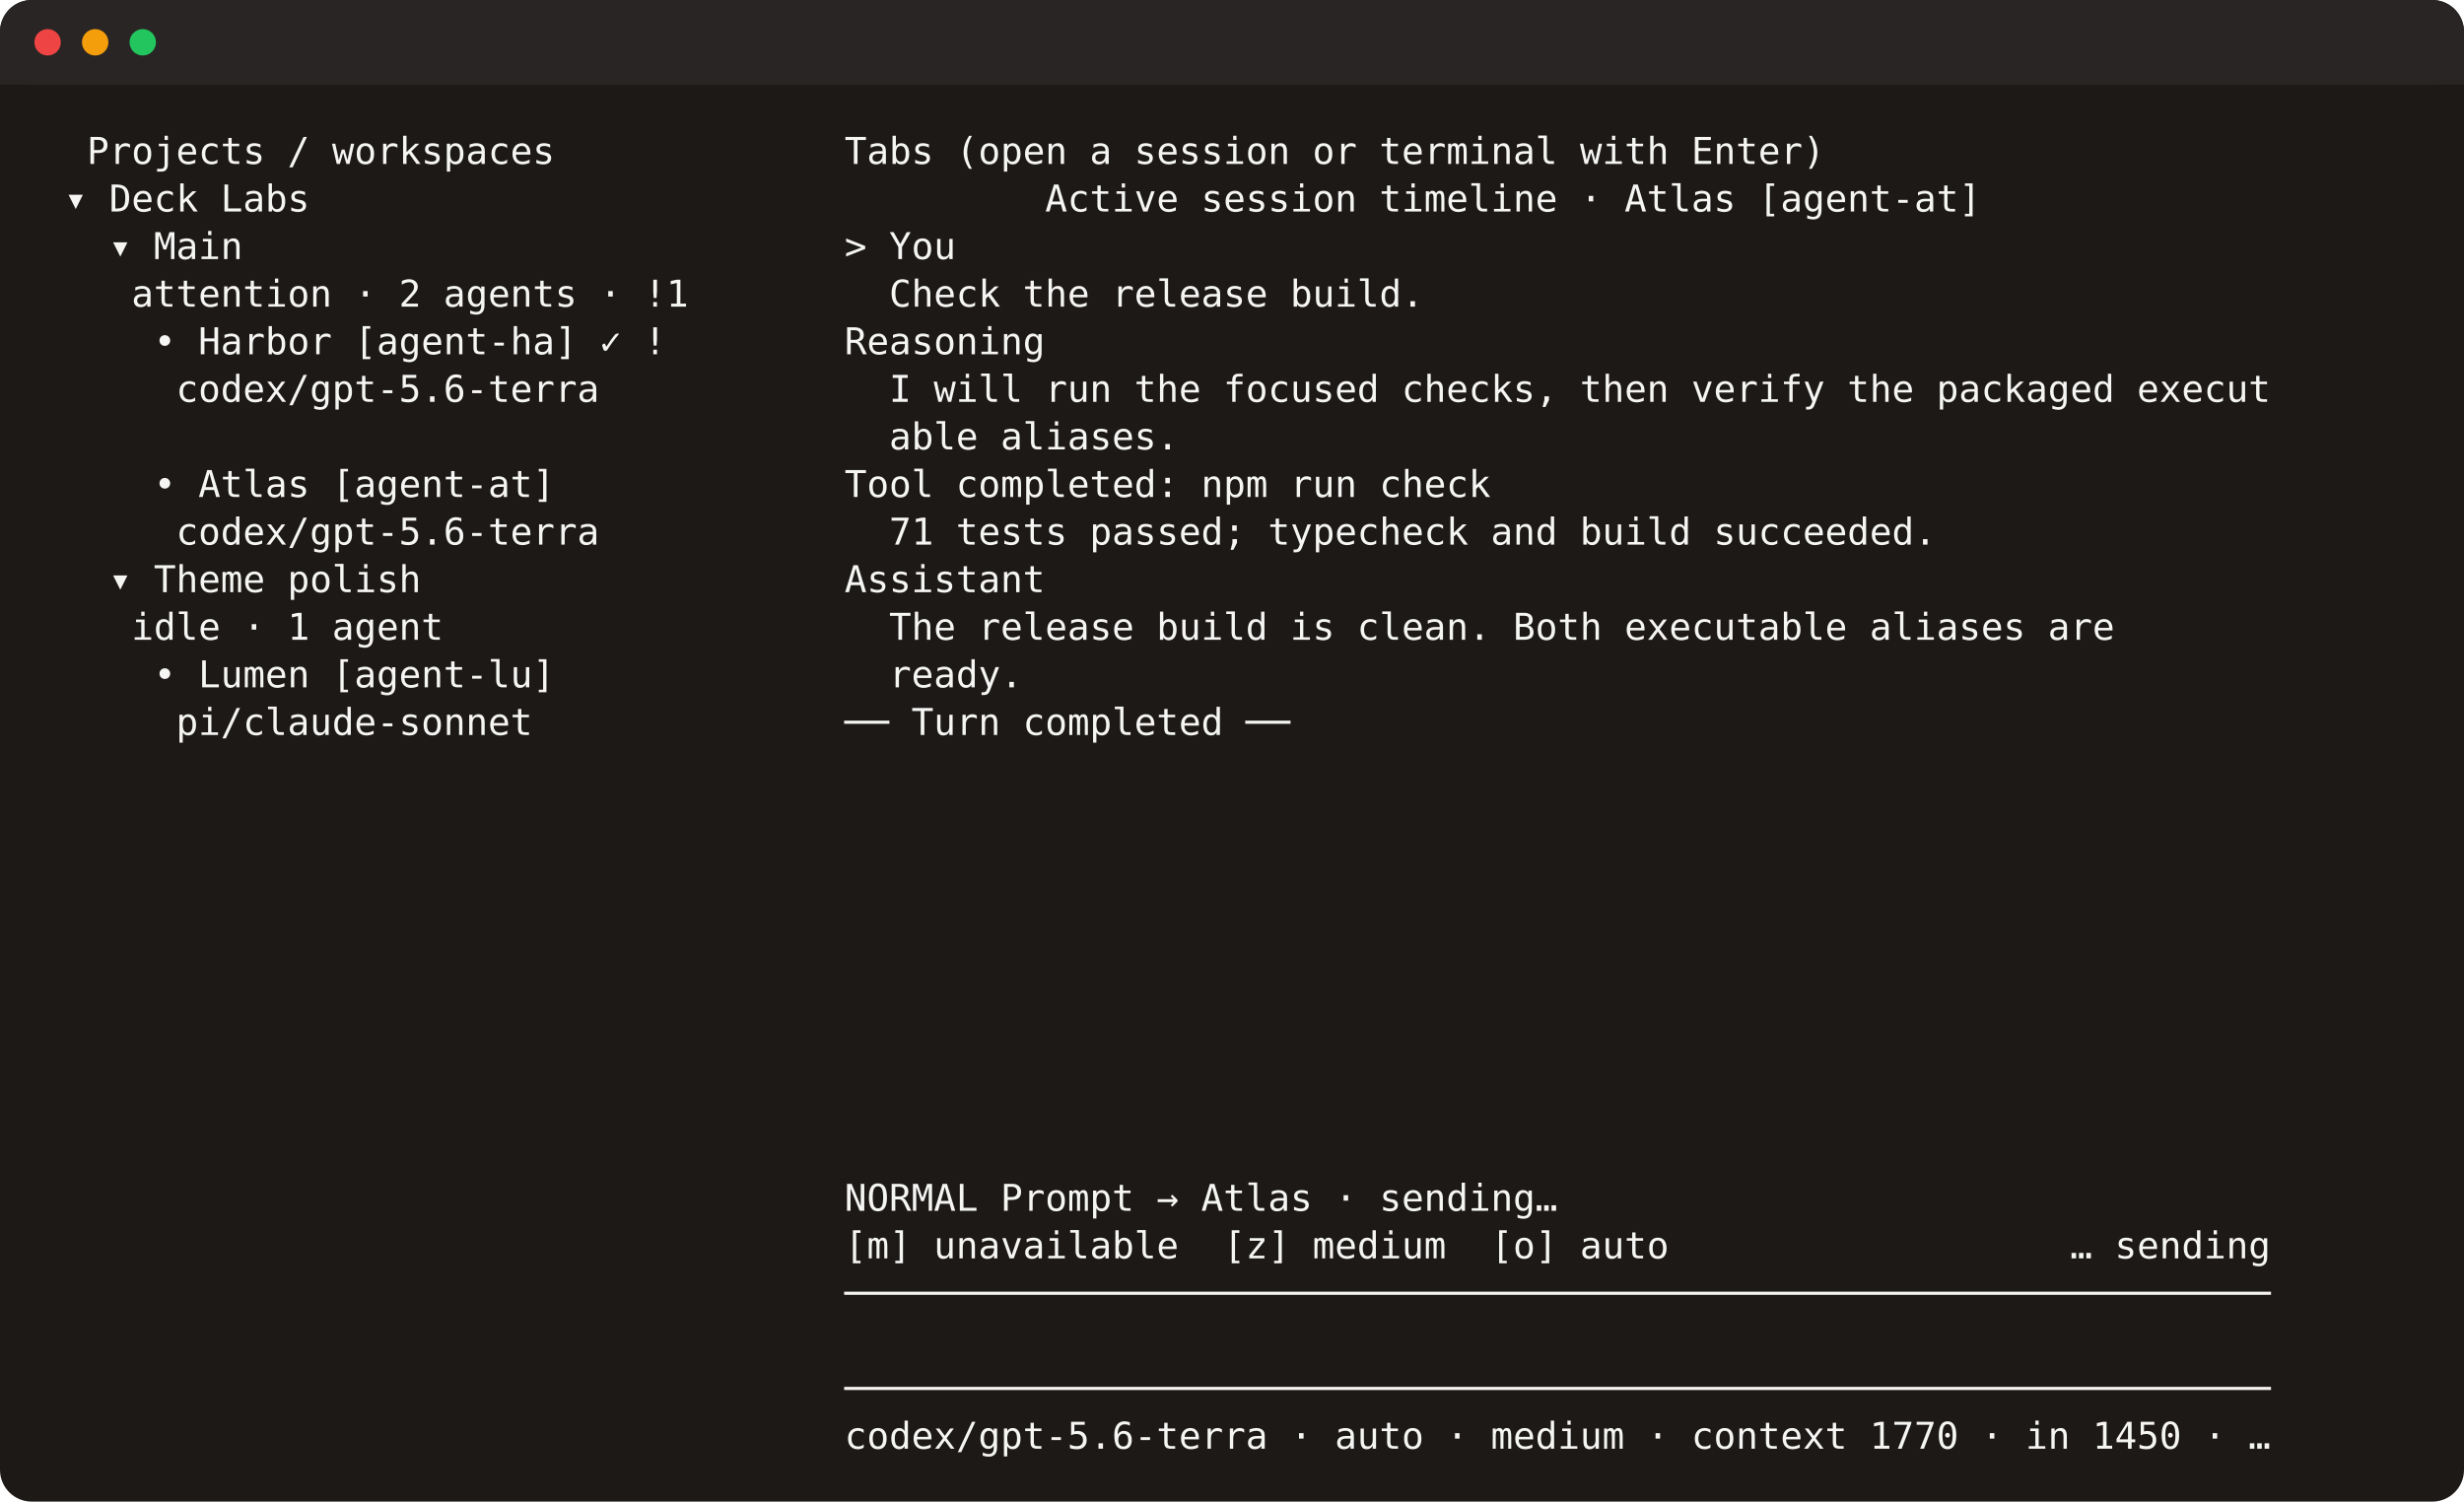
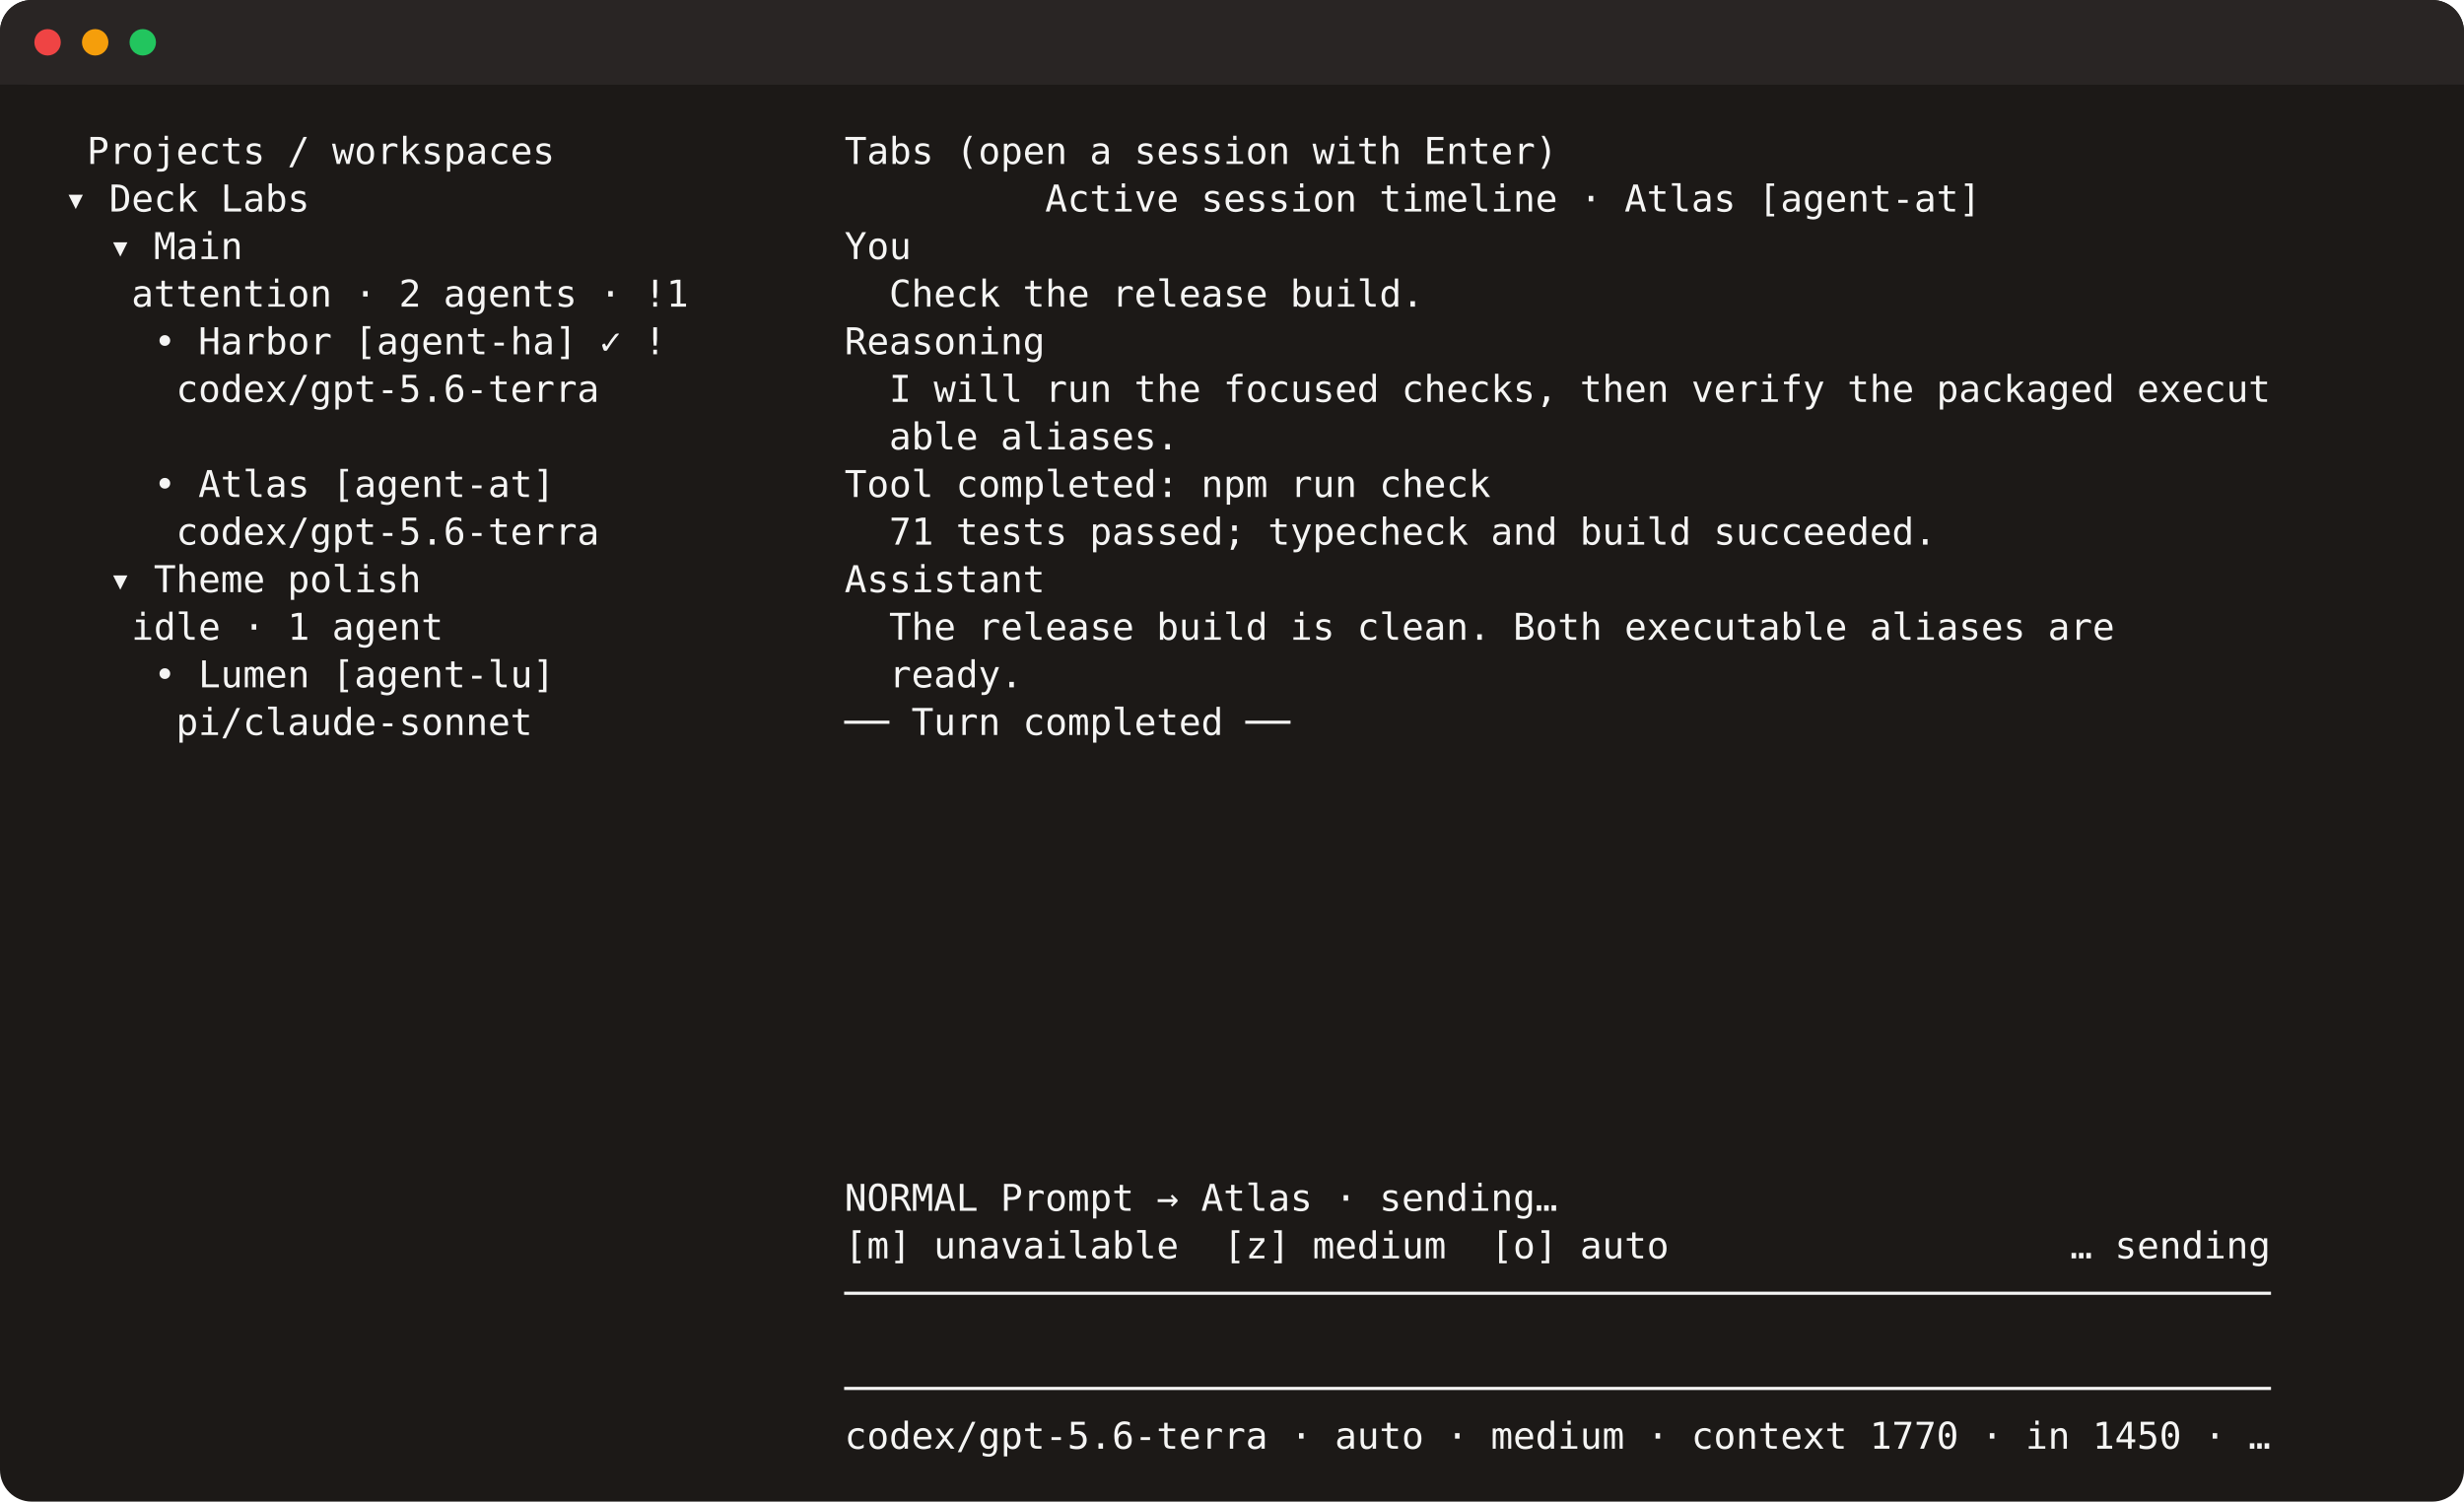
<svg xmlns="http://www.w3.org/2000/svg" width="932" height="568" viewBox="0 0 932 568">
  <rect width="932" height="568" rx="12" fill="#1c1917" />
  <rect width="932" height="32" rx="12" fill="#292524" />
  <rect y="20" width="932" height="12" fill="#292524" />
  <circle cx="18" cy="16" r="5" fill="#ef4444" />
  <circle cx="36" cy="16" r="5" fill="#f59e0b" />
  <circle cx="54" cy="16" r="5" fill="#22c55e" />
  <g fill="#f5f5f4" font-family="SFMono-Regular, Menlo, Consolas, monospace" font-size="14" xml:space="preserve">
-     <text x="16" y="62">  Projects / workspaces             Tabs (open a session or terminal with Enter)                    </text>
+     <text x="16" y="62">  Projects / workspaces             Tabs (open a session with Enter)                                </text>
    <text x="16" y="80"> ▾ Deck Labs                                 Active session timeline · Atlas [agent-at]             </text>
-     <text x="16" y="98">   ▾ Main                           &gt; You                                                           </text>
+     <text x="16" y="98">   ▾ Main                           You                                                             </text>
    <text x="16" y="116">    attention · 2 agents · !1         Check the release build.                                      </text>
    <text x="16" y="134">     • Harbor [agent-ha] ✓ !        Reasoning                                                       </text>
    <text x="16" y="152">      codex/gpt-5.6-terra             I will run the focused checks, then verify the packaged execut</text>
    <text x="16" y="170">                                      able aliases.                                                 </text>
    <text x="16" y="188">     • Atlas [agent-at]             Tool completed: npm run check                                   </text>
    <text x="16" y="206">      codex/gpt-5.6-terra             71 tests passed; typecheck and build succeeded.               </text>
    <text x="16" y="224">   ▾ Theme polish                   Assistant                                                       </text>
    <text x="16" y="242">    idle · 1 agent                    The release build is clean. Both executable aliases are       </text>
    <text x="16" y="260">     • Lumen [agent-lu]               ready.                                                        </text>
    <text x="16" y="278">      pi/claude-sonnet              ── Turn completed ──                                            </text>
    <text x="16" y="296" />
    <text x="16" y="314" />
    <text x="16" y="332" />
    <text x="16" y="350" />
    <text x="16" y="368" />
    <text x="16" y="386" />
    <text x="16" y="404" />
    <text x="16" y="422" />
    <text x="16" y="440" />
    <text x="16" y="458">                                    NORMAL Prompt → Atlas · sending…                                </text>
    <text x="16" y="476">                                    [m] unavailable  [z] medium  [o] auto                  … sending</text>
    <text x="16" y="494">                                    ────────────────────────────────────────────────────────────────</text>
    <text x="16" y="512">                                                                                                    </text>
    <text x="16" y="530">                                    ────────────────────────────────────────────────────────────────</text>
    <text x="16" y="548">                                    codex/gpt-5.6-terra · auto · medium · context 1770 · in 1450 · …</text>
  </g>
</svg>
